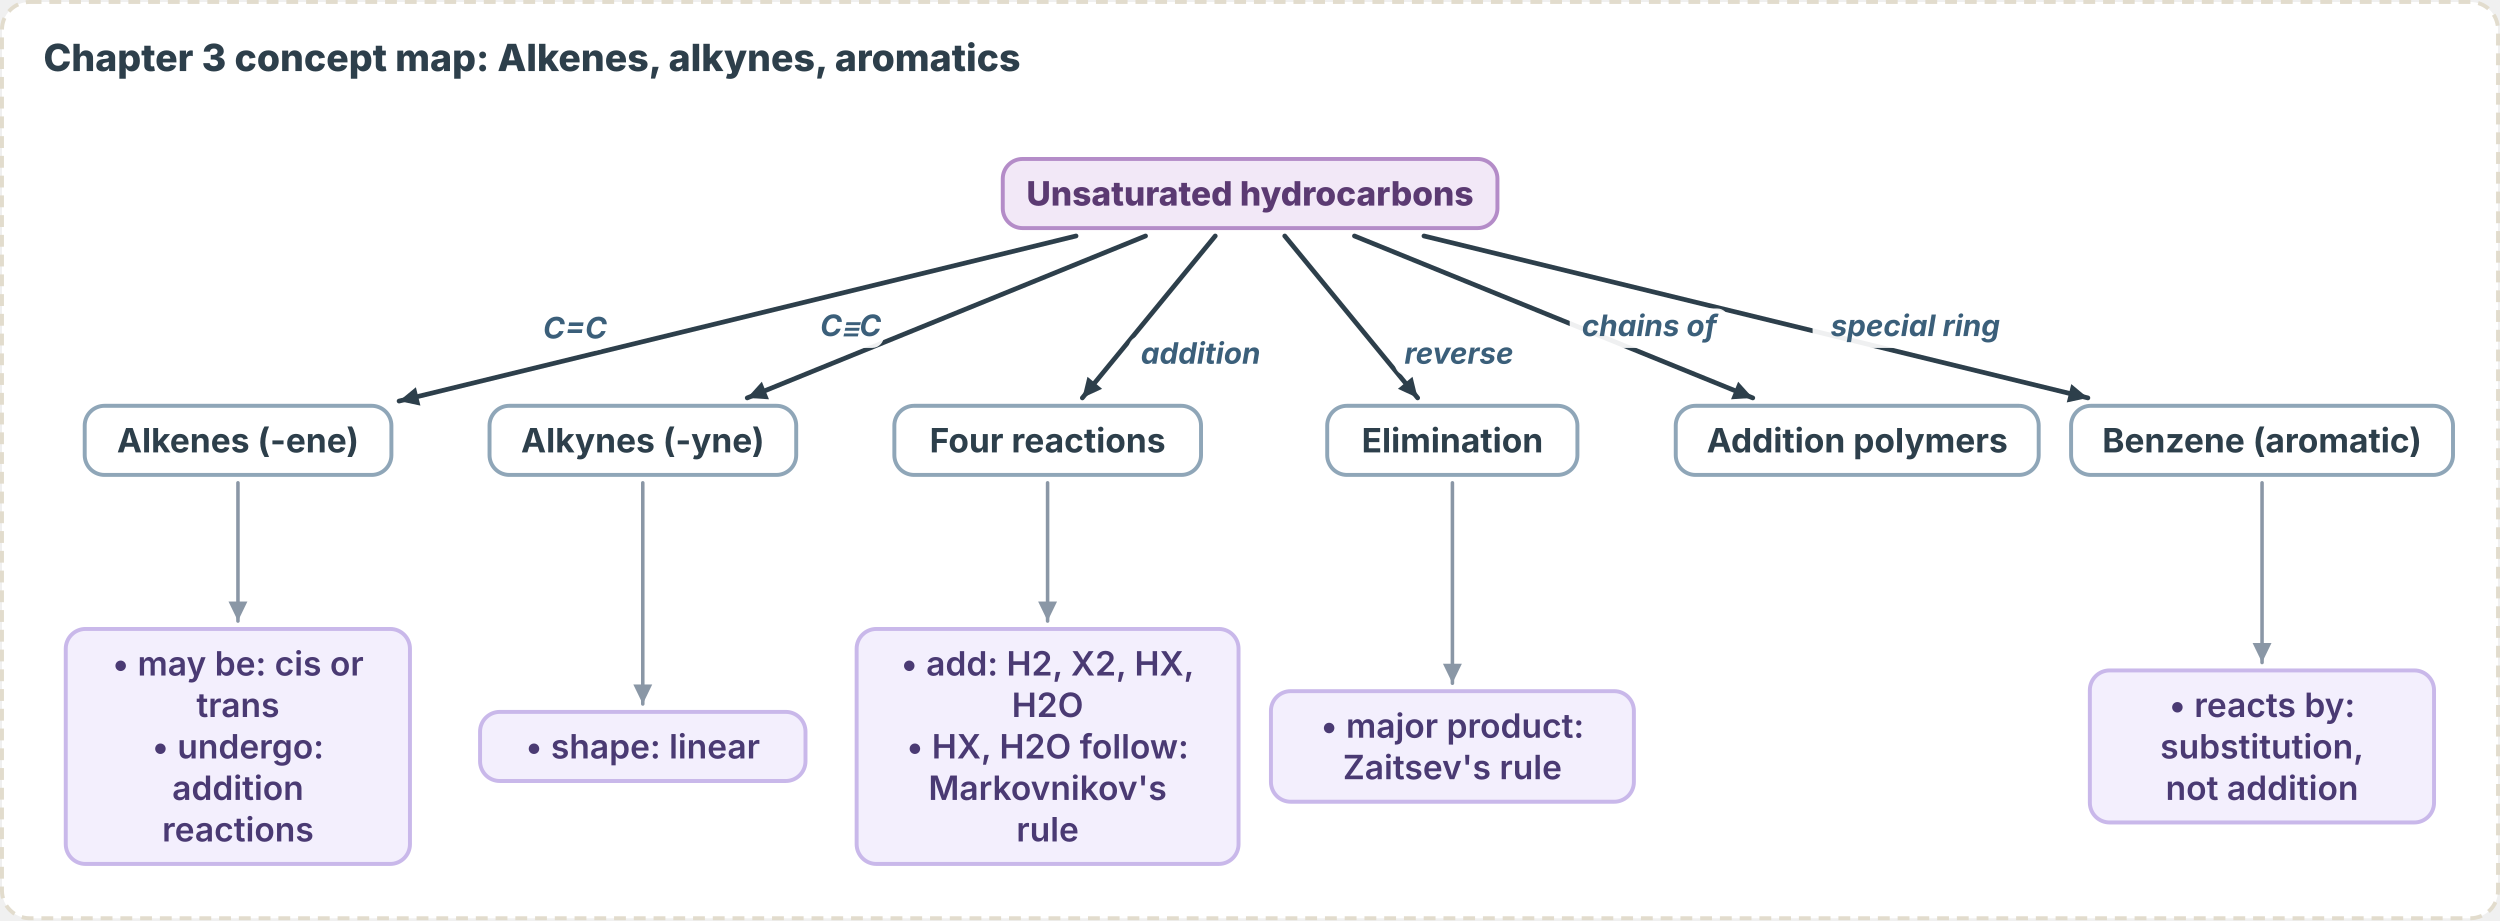
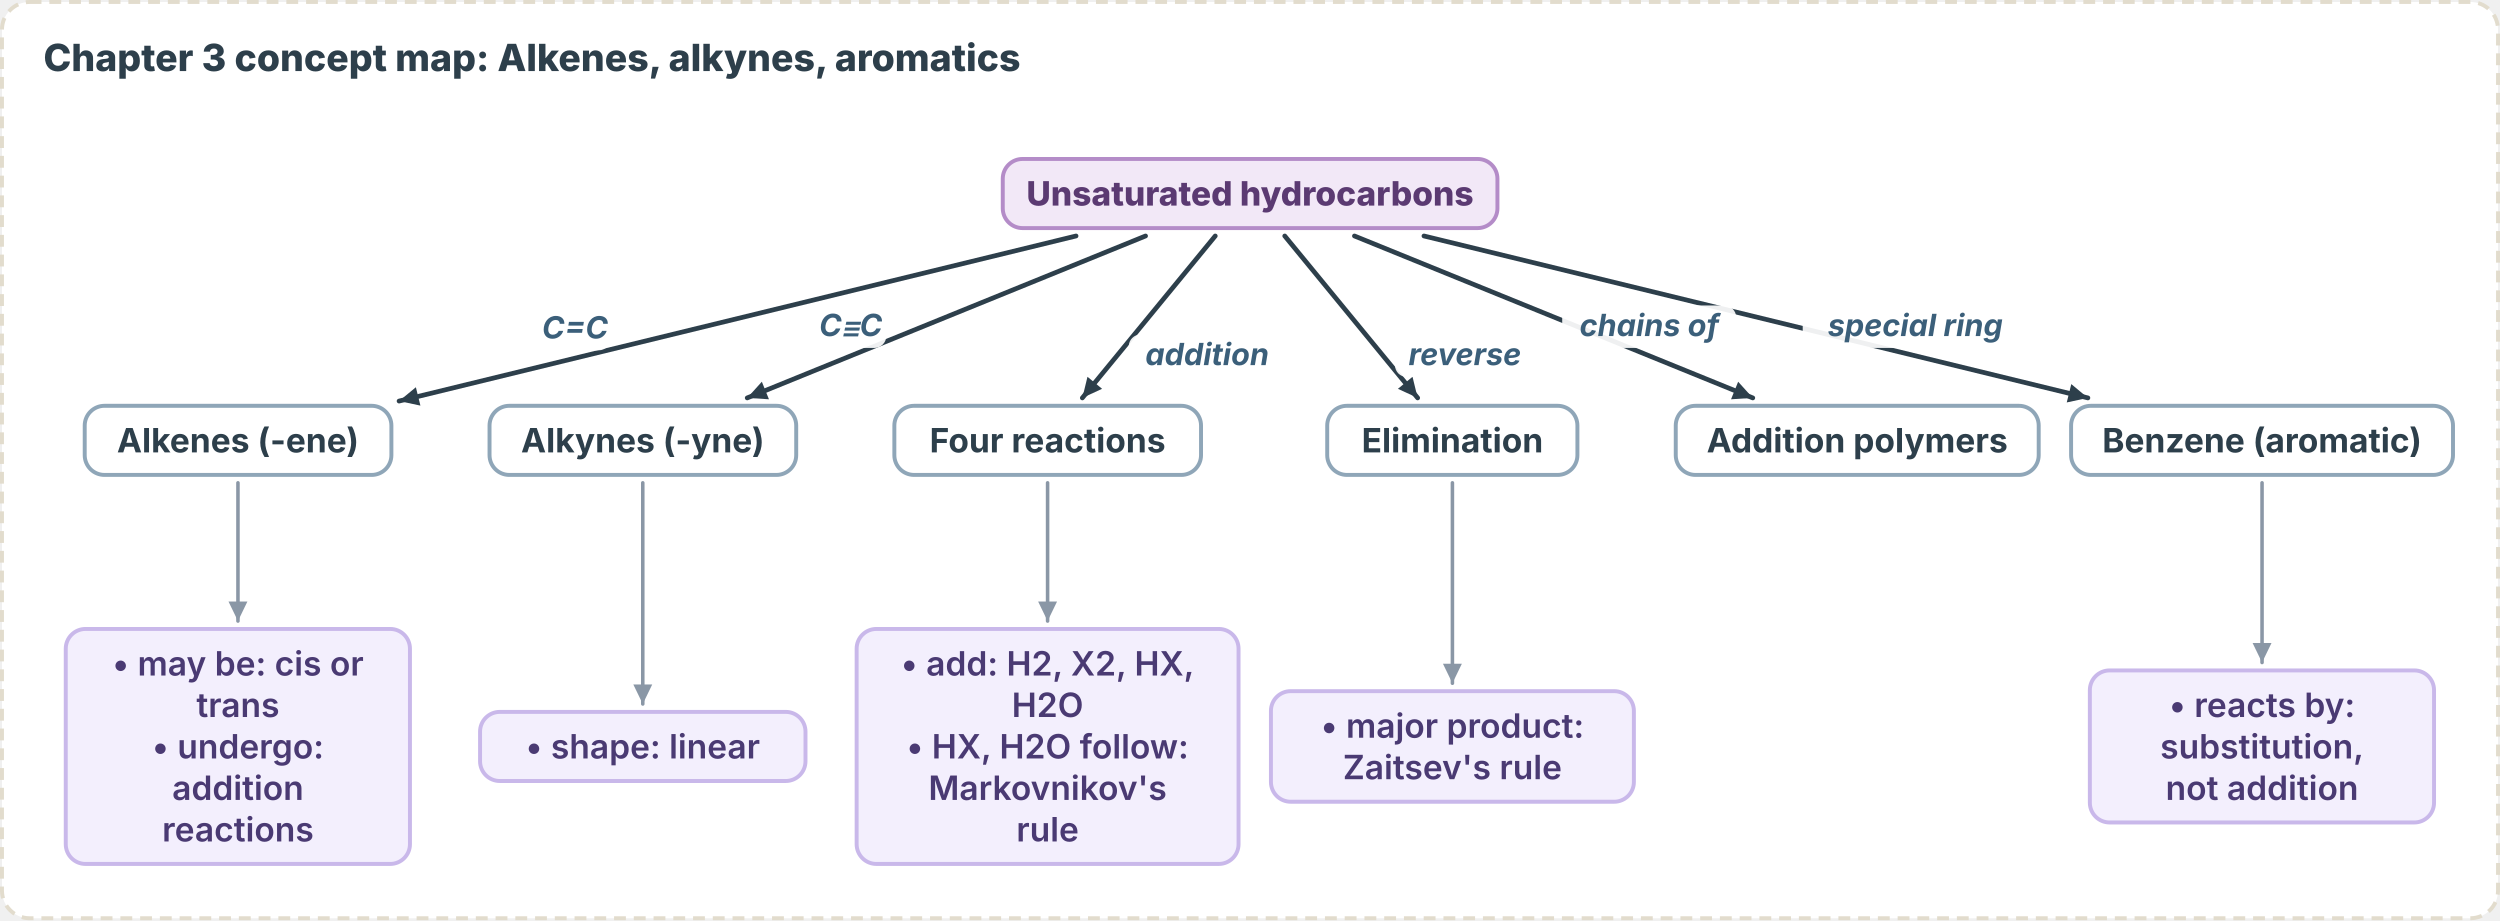
<svg xmlns="http://www.w3.org/2000/svg" viewBox="0 0 1266 466" width="1266" height="466" style="max-width:100%;height:auto;display:block;margin:0 auto" role="img" aria-label="Concept map for Chapter 3, Alkenes, alkynes, aromatics. Unsaturated hydrocarbons C=C Alkenes (-ene) (may be: cis or trans; undergo: addition reactions). Unsaturated hydrocarbons C≡C Alkynes (-yne) (shape: linear). Unsaturated hydrocarbons addition Four reactions (add: H2, X2, HX, H2O; HX, H2O follow: Markovnikov's rule). Unsaturated hydrocarbons reverse Elimination (major product: Zaitsev's rule). Unsaturated hydrocarbons chains of Addition polymers. Unsaturated hydrocarbons special ring Benzene (aromatic) (reacts by: substitution, not addition).">
  <rect x="1" y="1" width="1264" height="464" rx="14" fill="#ffffff" stroke="#e2dccd" stroke-width="2" stroke-dasharray="6 4" />
  <text x="22" y="36" font-size="19" font-weight="800" fill="#2d3f4b" font-family="Nunito,Inter,Helvetica,Arial,sans-serif">Chapter 3 concept map: Alkenes, alkynes, aromatics</text>
  <path d="M544.9 119.5 L202.1 203.1" fill="none" stroke="#2d3f4b" stroke-width="2.4" stroke-linecap="round" stroke-linejoin="round" />
  <path d="M202.1 203.1 L210.6 196.1 L212.9 205.4 Z" fill="#2d3f4b" />
  <path d="M120.5 244.5 L120.5 314.5" fill="none" stroke="#8a97a6" stroke-width="1.8" stroke-linecap="round" stroke-linejoin="round" />
  <path d="M120.5 314.5 L115.7 304.6 L125.3 304.6 Z" fill="#8a97a6" />
  <path d="M580.1 119.5 L378.4 201.5" fill="none" stroke="#2d3f4b" stroke-width="2.4" stroke-linecap="round" stroke-linejoin="round" />
  <path d="M378.4 201.5 L385.8 193.3 L389.4 202.2 Z" fill="#2d3f4b" />
  <path d="M325.5 244.5 L325.5 356.5" fill="none" stroke="#8a97a6" stroke-width="1.8" stroke-linecap="round" stroke-linejoin="round" />
  <path d="M325.5 356.5 L320.7 346.6 L330.3 346.6 Z" fill="#8a97a6" />
  <path d="M615.4 119.5 L548.1 201.5" fill="none" stroke="#2d3f4b" stroke-width="2.4" stroke-linecap="round" stroke-linejoin="round" />
  <path d="M548.1 201.5 L550.7 190.8 L558.1 196.9 Z" fill="#2d3f4b" />
  <path d="M530.5 244.5 L530.5 314.5" fill="none" stroke="#8a97a6" stroke-width="1.8" stroke-linecap="round" stroke-linejoin="round" />
  <path d="M530.5 314.5 L525.7 304.6 L535.3 304.6 Z" fill="#8a97a6" />
  <path d="M650.6 119.5 L717.9 201.5" fill="none" stroke="#2d3f4b" stroke-width="2.4" stroke-linecap="round" stroke-linejoin="round" />
  <path d="M717.9 201.5 L707.9 196.9 L715.3 190.8 Z" fill="#2d3f4b" />
  <path d="M735.5 244.5 L735.5 346.0" fill="none" stroke="#8a97a6" stroke-width="1.8" stroke-linecap="round" stroke-linejoin="round" />
  <path d="M735.5 346.0 L730.7 336.1 L740.3 336.1 Z" fill="#8a97a6" />
  <path d="M685.9 119.5 L887.6 201.5" fill="none" stroke="#2d3f4b" stroke-width="2.4" stroke-linecap="round" stroke-linejoin="round" />
  <path d="M887.6 201.5 L876.6 202.2 L880.2 193.3 Z" fill="#2d3f4b" />
  <path d="M721.1 119.5 L1057.3 201.5" fill="none" stroke="#2d3f4b" stroke-width="2.4" stroke-linecap="round" stroke-linejoin="round" />
  <path d="M1057.3 201.5 L1046.6 203.8 L1048.9 194.5 Z" fill="#2d3f4b" />
  <path d="M1145.5 244.5 L1145.5 335.5" fill="none" stroke="#8a97a6" stroke-width="1.8" stroke-linecap="round" stroke-linejoin="round" />
  <path d="M1145.5 335.5 L1140.7 325.6 L1150.3 325.6 Z" fill="#8a97a6" />
  <rect x="507.8" y="80.5" width="250.5" height="35.0" rx="10" fill="#f2e8f7" stroke="#b48cc8" stroke-width="2" />
  <text x="633.0" y="104.1" text-anchor="middle" font-size="17" font-weight="800" fill="#5b3a72" font-family="Nunito,Inter,Helvetica,Arial,sans-serif">Unsaturated hydrocarbons</text>
  <rect x="42.9" y="205.5" width="155.3" height="35.0" rx="10" fill="#ffffff" stroke="#8fa6b8" stroke-width="2" />
  <text x="120.5" y="229.1" text-anchor="middle" font-size="17" font-weight="700" fill="#2d3f4b" font-family="Nunito,Inter,Helvetica,Arial,sans-serif">Alkenes (-ene)</text>
  <rect x="33.3" y="318.5" width="174.3" height="119.0" rx="10" fill="#f3effd" stroke="#c9b8ea" stroke-width="2" />
  <text x="120.5" y="342.1" text-anchor="middle" font-size="17" font-weight="600" fill="#4a3a73" font-family="Nunito,Inter,Helvetica,Arial,sans-serif">• may be: cis or</text>
  <text x="120.5" y="363.1" text-anchor="middle" font-size="17" font-weight="600" fill="#4a3a73" font-family="Nunito,Inter,Helvetica,Arial,sans-serif">   trans</text>
  <text x="120.5" y="384.1" text-anchor="middle" font-size="17" font-weight="600" fill="#4a3a73" font-family="Nunito,Inter,Helvetica,Arial,sans-serif">• undergo:</text>
  <text x="120.5" y="405.1" text-anchor="middle" font-size="17" font-weight="600" fill="#4a3a73" font-family="Nunito,Inter,Helvetica,Arial,sans-serif">   addition</text>
  <text x="120.5" y="426.1" text-anchor="middle" font-size="17" font-weight="600" fill="#4a3a73" font-family="Nunito,Inter,Helvetica,Arial,sans-serif">   reactions</text>
  <rect x="247.9" y="205.5" width="155.3" height="35.0" rx="10" fill="#ffffff" stroke="#8fa6b8" stroke-width="2" />
  <text x="325.5" y="229.1" text-anchor="middle" font-size="17" font-weight="700" fill="#2d3f4b" font-family="Nunito,Inter,Helvetica,Arial,sans-serif">Alkynes (-yne)</text>
  <rect x="243.1" y="360.5" width="164.8" height="35.0" rx="10" fill="#f3effd" stroke="#c9b8ea" stroke-width="2" />
  <text x="325.5" y="384.1" text-anchor="middle" font-size="17" font-weight="600" fill="#4a3a73" font-family="Nunito,Inter,Helvetica,Arial,sans-serif">• shape: linear</text>
  <rect x="452.9" y="205.5" width="155.3" height="35.0" rx="10" fill="#ffffff" stroke="#8fa6b8" stroke-width="2" />
  <text x="530.5" y="229.1" text-anchor="middle" font-size="17" font-weight="700" fill="#2d3f4b" font-family="Nunito,Inter,Helvetica,Arial,sans-serif">Four reactions</text>
  <rect x="433.8" y="318.5" width="193.4" height="119.0" rx="10" fill="#f3effd" stroke="#c9b8ea" stroke-width="2" />
  <text x="530.5" y="342.1" text-anchor="middle" font-size="17" font-weight="600" fill="#4a3a73" font-family="Nunito,Inter,Helvetica,Arial,sans-serif">• add: H2, X2, HX,</text>
  <text x="530.5" y="363.1" text-anchor="middle" font-size="17" font-weight="600" fill="#4a3a73" font-family="Nunito,Inter,Helvetica,Arial,sans-serif">   H2O</text>
  <text x="530.5" y="384.1" text-anchor="middle" font-size="17" font-weight="600" fill="#4a3a73" font-family="Nunito,Inter,Helvetica,Arial,sans-serif">• HX, H2O follow:</text>
  <text x="530.5" y="405.1" text-anchor="middle" font-size="17" font-weight="600" fill="#4a3a73" font-family="Nunito,Inter,Helvetica,Arial,sans-serif">   Markovnikov's</text>
  <text x="530.5" y="426.1" text-anchor="middle" font-size="17" font-weight="600" fill="#4a3a73" font-family="Nunito,Inter,Helvetica,Arial,sans-serif">   rule</text>
  <rect x="672.1" y="205.5" width="126.7" height="35.0" rx="10" fill="#ffffff" stroke="#8fa6b8" stroke-width="2" />
  <text x="735.5" y="229.1" text-anchor="middle" font-size="17" font-weight="700" fill="#2d3f4b" font-family="Nunito,Inter,Helvetica,Arial,sans-serif">Elimination</text>
  <rect x="643.6" y="350.0" width="183.8" height="56.0" rx="10" fill="#f3effd" stroke="#c9b8ea" stroke-width="2" />
  <text x="735.5" y="373.6" text-anchor="middle" font-size="17" font-weight="600" fill="#4a3a73" font-family="Nunito,Inter,Helvetica,Arial,sans-serif">• major product:</text>
  <text x="735.5" y="394.6" text-anchor="middle" font-size="17" font-weight="600" fill="#4a3a73" font-family="Nunito,Inter,Helvetica,Arial,sans-serif">   Zaitsev's rule</text>
  <rect x="848.6" y="205.5" width="183.8" height="35.0" rx="10" fill="#ffffff" stroke="#8fa6b8" stroke-width="2" />
  <text x="940.5" y="229.1" text-anchor="middle" font-size="17" font-weight="700" fill="#2d3f4b" font-family="Nunito,Inter,Helvetica,Arial,sans-serif">Addition polymers</text>
  <rect x="1048.8" y="205.5" width="193.4" height="35.0" rx="10" fill="#ffffff" stroke="#8fa6b8" stroke-width="2" />
  <text x="1145.5" y="229.1" text-anchor="middle" font-size="17" font-weight="700" fill="#2d3f4b" font-family="Nunito,Inter,Helvetica,Arial,sans-serif">Benzene (aromatic)</text>
  <rect x="1058.3" y="339.5" width="174.3" height="77.0" rx="10" fill="#f3effd" stroke="#c9b8ea" stroke-width="2" />
  <text x="1145.5" y="363.1" text-anchor="middle" font-size="17" font-weight="600" fill="#4a3a73" font-family="Nunito,Inter,Helvetica,Arial,sans-serif">• reacts by:</text>
  <text x="1145.5" y="384.1" text-anchor="middle" font-size="17" font-weight="600" fill="#4a3a73" font-family="Nunito,Inter,Helvetica,Arial,sans-serif">   substitution,</text>
  <text x="1145.5" y="405.1" text-anchor="middle" font-size="17" font-weight="600" fill="#4a3a73" font-family="Nunito,Inter,Helvetica,Arial,sans-serif">   not addition</text>
-   <rect x="274.5" y="157.4" width="33.5" height="20.0" rx="6" fill="#ffffff" fill-opacity="0.92" />
-   <text x="291.2" y="171.4" text-anchor="middle" font-size="15" font-weight="700" font-style="italic" fill="#3b5f7a" font-family="Nunito,Inter,Helvetica,Arial,sans-serif">C=C</text>
-   <rect x="414.1" y="156.2" width="33.5" height="20.0" rx="6" fill="#ffffff" fill-opacity="0.92" />
-   <text x="430.8" y="170.2" text-anchor="middle" font-size="15" font-weight="700" font-style="italic" fill="#3b5f7a" font-family="Nunito,Inter,Helvetica,Arial,sans-serif">C≡C</text>
-   <rect x="571.6" y="170.2" width="72.7" height="20.0" rx="6" fill="#ffffff" fill-opacity="0.92" />
-   <text x="608.0" y="184.2" text-anchor="middle" font-size="15" font-weight="700" font-style="italic" fill="#3b5f7a" font-family="Nunito,Inter,Helvetica,Arial,sans-serif">addition</text>
-   <rect x="706.4" y="170.2" width="64.9" height="20.0" rx="6" fill="#ffffff" fill-opacity="0.92" />
-   <text x="738.8" y="184.2" text-anchor="middle" font-size="15" font-weight="700" font-style="italic" fill="#3b5f7a" font-family="Nunito,Inter,Helvetica,Arial,sans-serif">reverse</text>
-   <rect x="794.9" y="156.2" width="80.6" height="20.0" rx="6" fill="#ffffff" fill-opacity="0.92" />
-   <text x="835.2" y="170.2" text-anchor="middle" font-size="15" font-weight="700" font-style="italic" fill="#3b5f7a" font-family="Nunito,Inter,Helvetica,Arial,sans-serif">chains of</text>
-   <rect x="917.9" y="156.2" width="104.1" height="20.0" rx="6" fill="#ffffff" fill-opacity="0.92" />
-   <text x="969.9" y="170.2" text-anchor="middle" font-size="15" font-weight="700" font-style="italic" fill="#3b5f7a" font-family="Nunito,Inter,Helvetica,Arial,sans-serif">special ring</text>
+   <rect x="273.2" y="155.9" width="36.0" height="21.5" rx="6" fill="#ffffff" fill-opacity="0.92" />
+   <text x="291.2" y="171.4" text-anchor="middle" font-size="15.5" font-weight="700" font-style="italic" fill="#3b5f7a" font-family="Nunito,Inter,Helvetica,Arial,sans-serif">C=C</text>
+   <rect x="412.8" y="154.7" width="36.0" height="21.5" rx="6" fill="#ffffff" fill-opacity="0.92" />
+   <text x="430.8" y="170.2" text-anchor="middle" font-size="15.5" font-weight="700" font-style="italic" fill="#3b5f7a" font-family="Nunito,Inter,Helvetica,Arial,sans-serif">C≡C</text>
+   <rect x="571.6" y="169.4" width="79.4" height="21.5" rx="6" fill="#ffffff" fill-opacity="0.92" />
+   <text x="611.3" y="184.9" text-anchor="middle" font-size="15.5" font-weight="700" font-style="italic" fill="#3b5f7a" font-family="Nunito,Inter,Helvetica,Arial,sans-serif">addition</text>
+   <rect x="706.4" y="169.4" width="70.8" height="21.5" rx="6" fill="#ffffff" fill-opacity="0.92" />
+   <text x="741.8" y="184.9" text-anchor="middle" font-size="15.5" font-weight="700" font-style="italic" fill="#3b5f7a" font-family="Nunito,Inter,Helvetica,Arial,sans-serif">reverse</text>
+   <rect x="791.1" y="154.7" width="88.1" height="21.5" rx="6" fill="#ffffff" fill-opacity="0.92" />
+   <text x="835.2" y="170.2" text-anchor="middle" font-size="15.5" font-weight="700" font-style="italic" fill="#3b5f7a" font-family="Nunito,Inter,Helvetica,Arial,sans-serif">chains of</text>
+   <rect x="912.9" y="154.7" width="114.2" height="21.5" rx="6" fill="#ffffff" fill-opacity="0.92" />
+   <text x="969.9" y="170.2" text-anchor="middle" font-size="15.5" font-weight="700" font-style="italic" fill="#3b5f7a" font-family="Nunito,Inter,Helvetica,Arial,sans-serif">special ring</text>
</svg>
